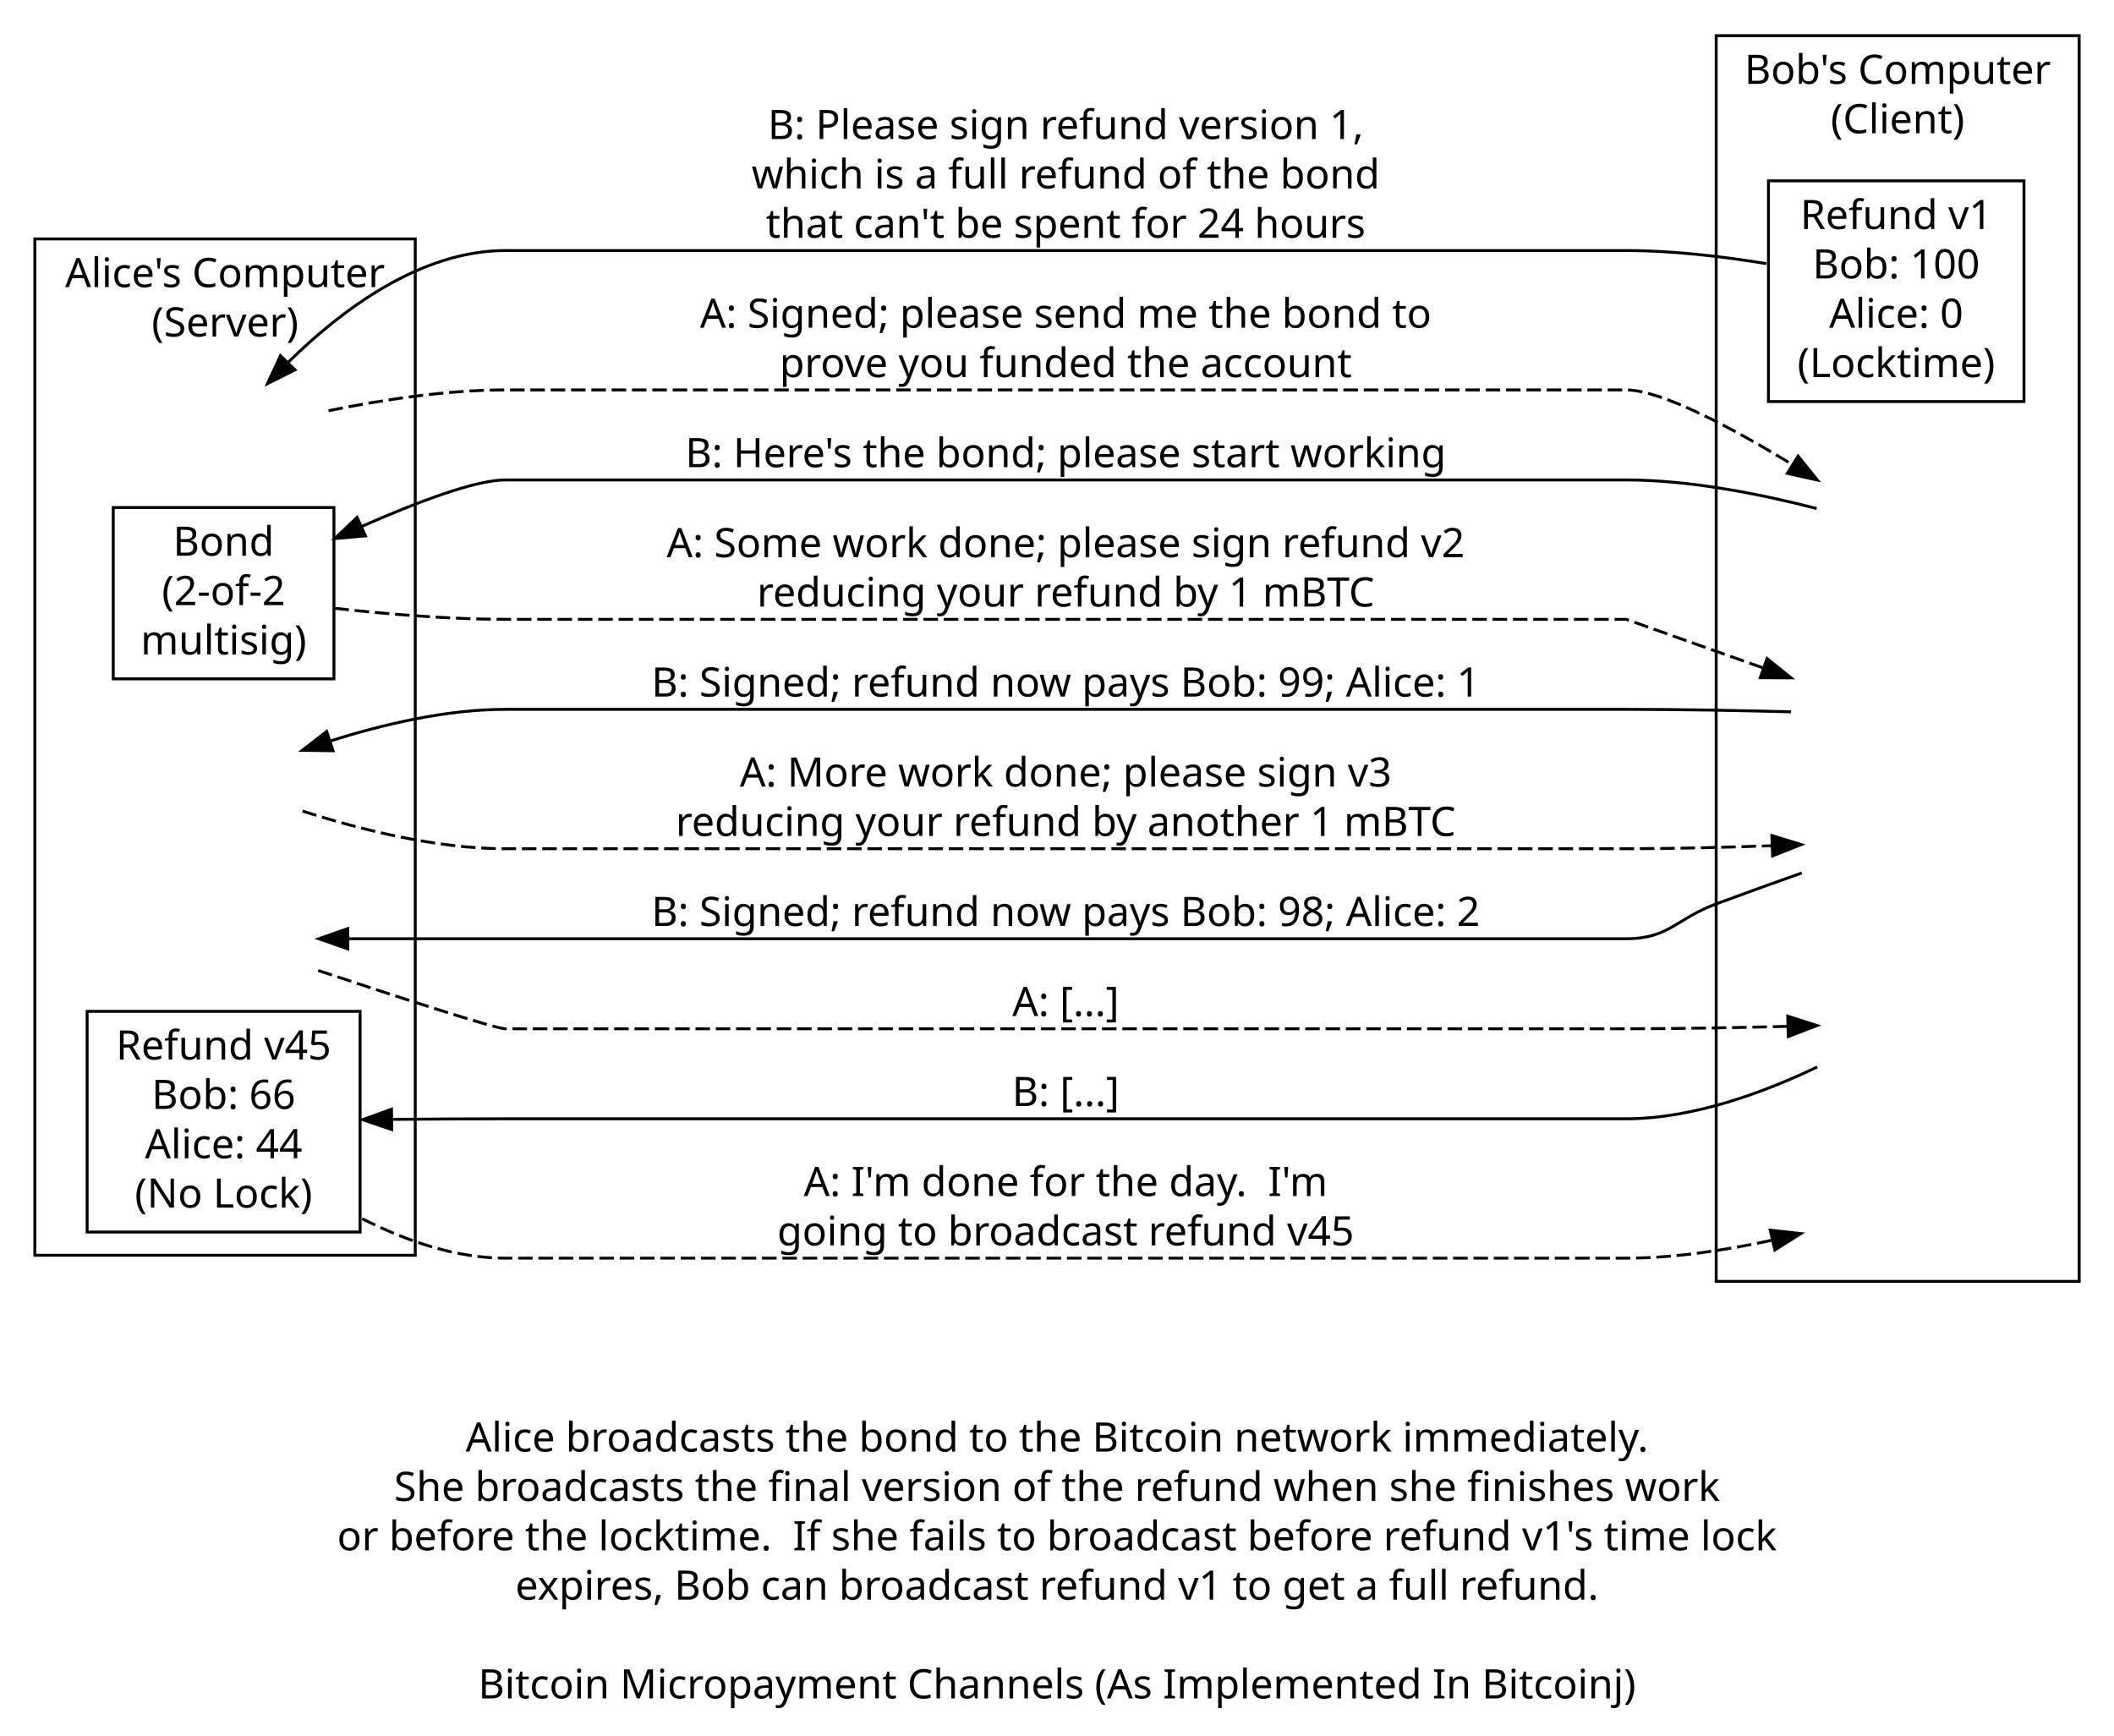
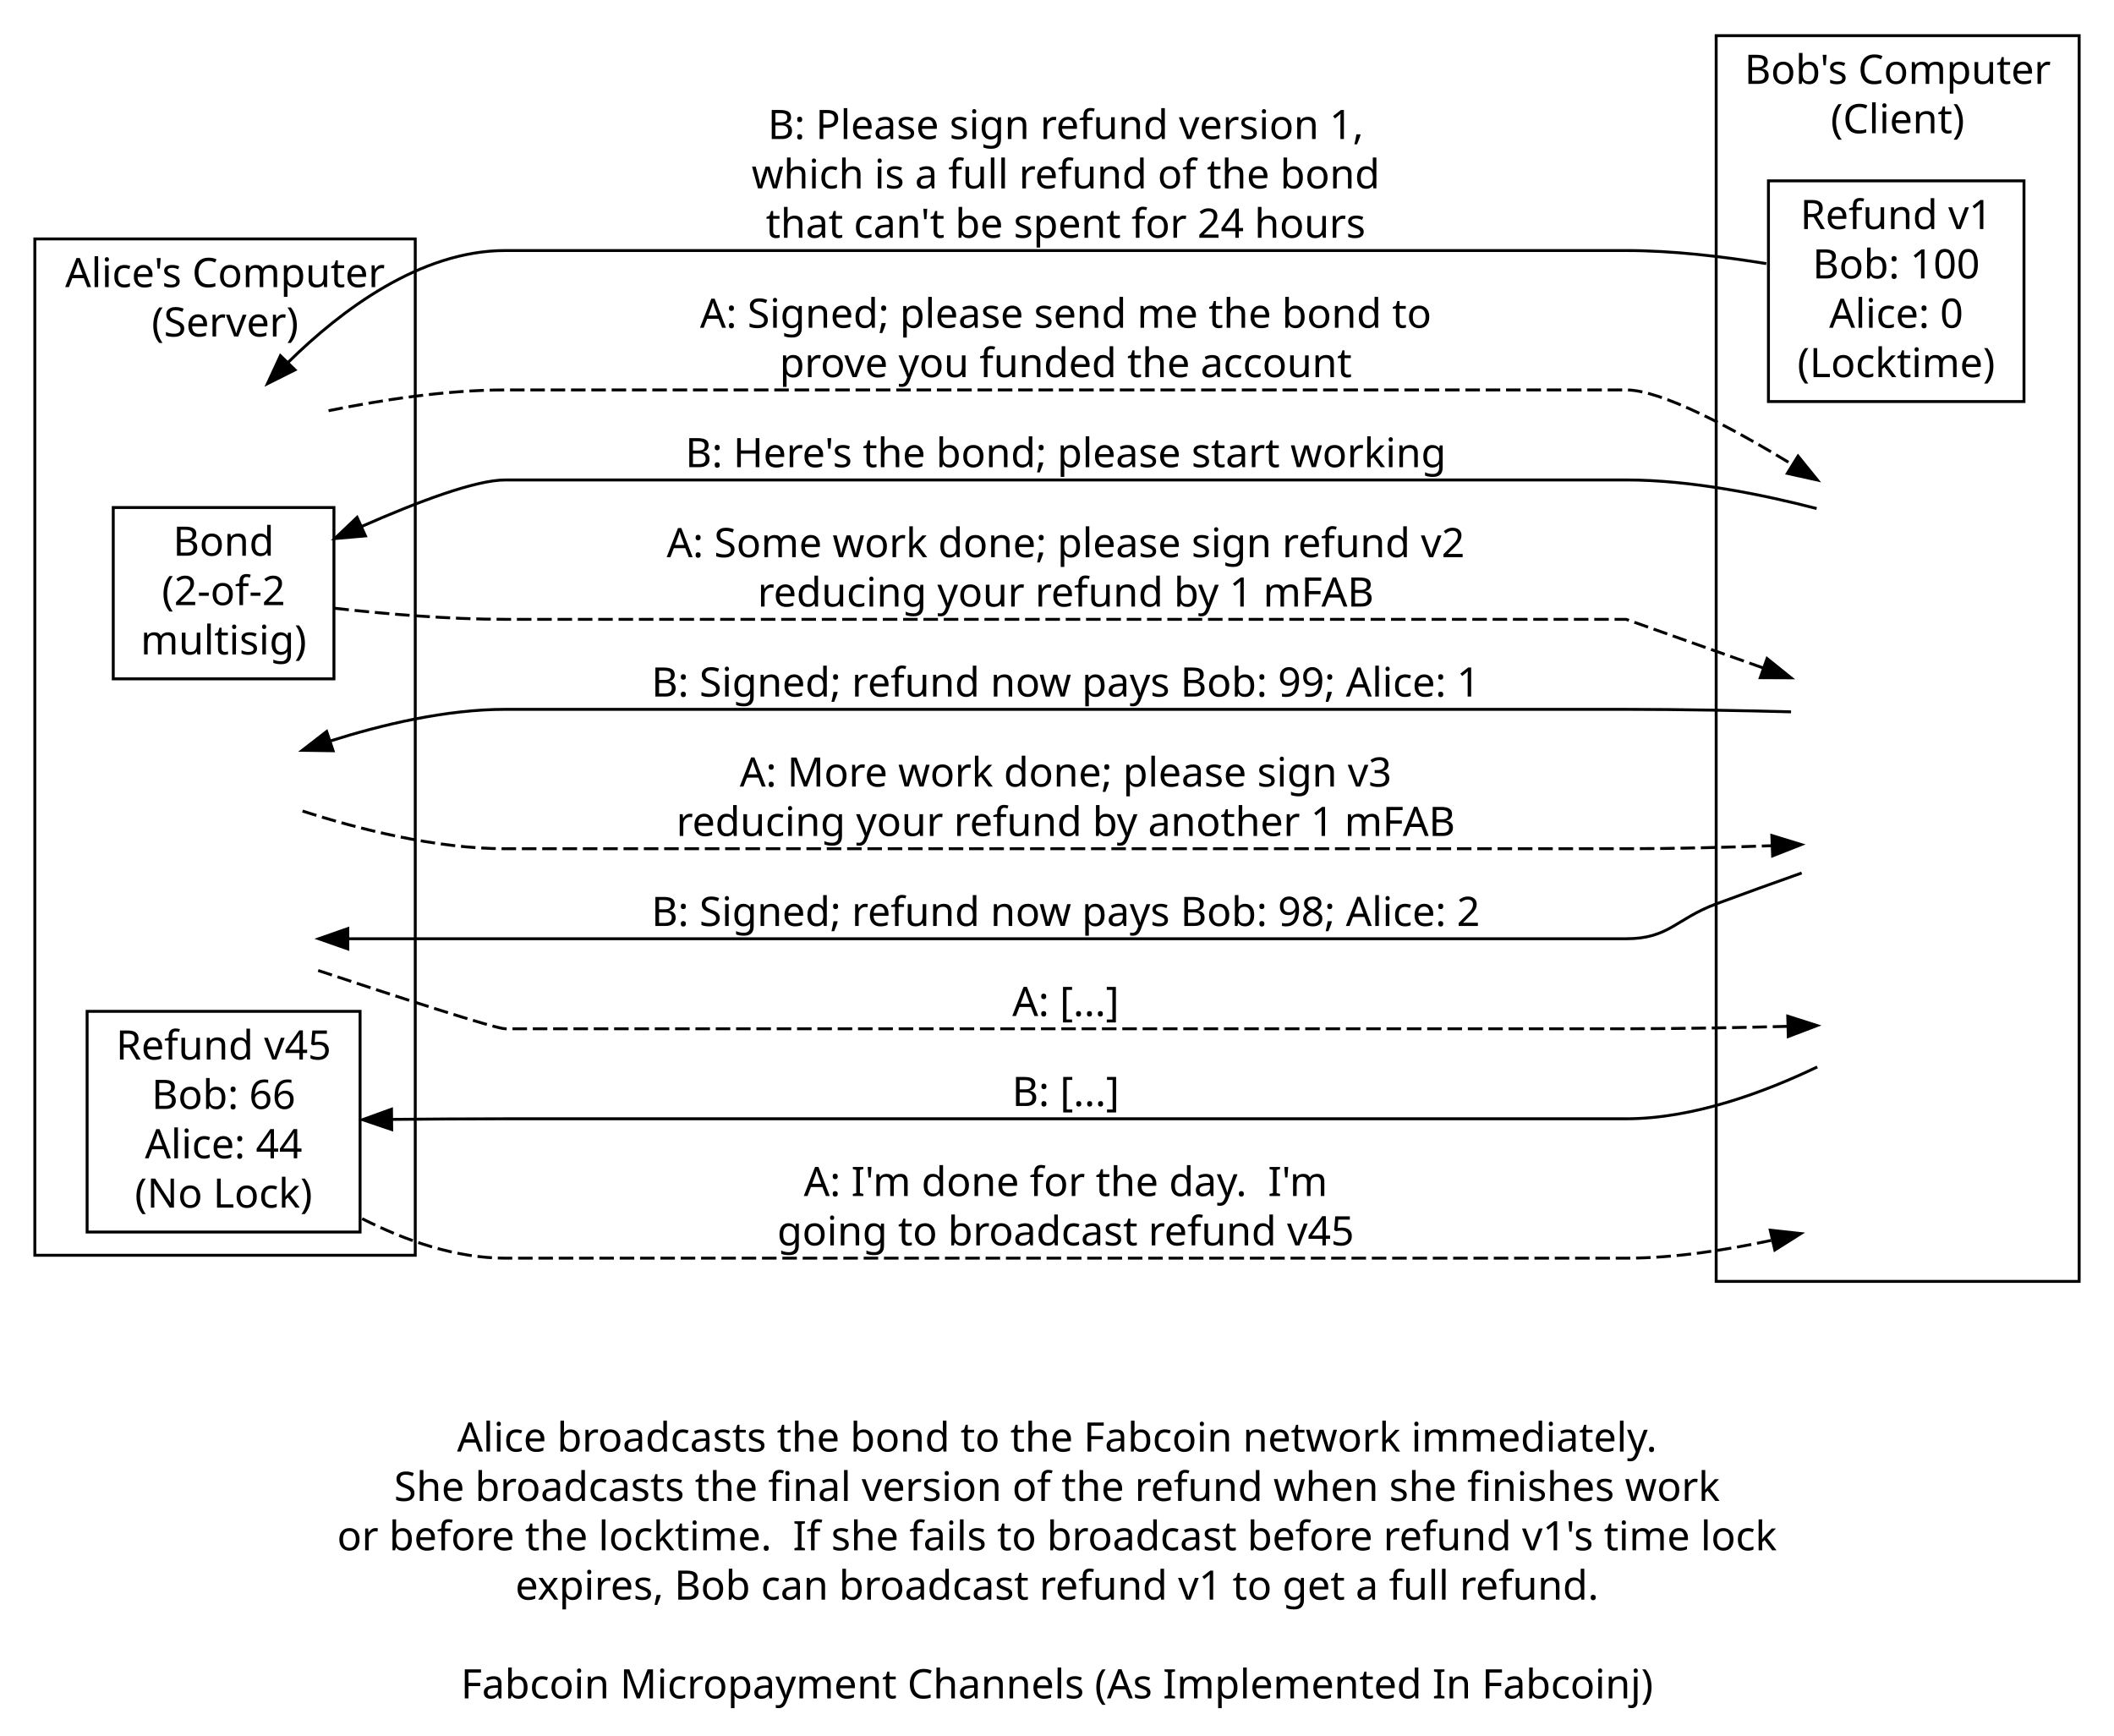
<svg xmlns="http://www.w3.org/2000/svg" width="480pt" height="394pt" viewBox="0.00 0.00 480.00 393.63">
  <g id="graph1" class="graph" transform="scale(0.659341 0.659341) rotate(0) translate(4 593)">
    <polygon fill="white" stroke="white" points="-4,5 -4,-593 725,-593 725,5 -4,5" />
    <text text-anchor="middle" x="360" y="-127.4" font-family="Sans" font-size="14.00"> </text>
    <text text-anchor="middle" x="360" y="-110.4" font-family="Sans" font-size="14.00"> </text>
-     <text text-anchor="middle" x="360" y="-93.4" font-family="Sans" font-size="14.00">Alice broadcasts the bond to the Bitcoin network immediately.</text>
+     <text text-anchor="middle" x="360" y="-93.4" font-family="Sans" font-size="14.00">Alice broadcasts the bond to the Fabcoin network immediately.</text>
    <text text-anchor="middle" x="360" y="-76.4" font-family="Sans" font-size="14.00">She broadcasts the final version of the refund when she finishes work</text>
    <text text-anchor="middle" x="360" y="-59.4" font-family="Sans" font-size="14.00">or before the locktime.  If she fails to broadcast before refund v1's time lock</text>
    <text text-anchor="middle" x="360" y="-42.4" font-family="Sans" font-size="14.00">expires, Bob can broadcast refund v1 to get a full refund.</text>
    <text text-anchor="middle" x="360" y="-25.4" font-family="Sans" font-size="14.00"> </text>
-     <text text-anchor="middle" x="360" y="-8.4" font-family="Sans" font-size="14.00">Bitcoin Micropayment Channels (As Implemented In Bitcoinj)</text>
+     <text text-anchor="middle" x="360" y="-8.4" font-family="Sans" font-size="14.00">Fabcoin Micropayment Channels (As Implemented In Fabcoinj)</text>
    <g id="graph2" class="cluster">
      <polygon fill="none" stroke="black" points="8,-161 8,-511 139,-511 139,-161 8,-161" />
      <text text-anchor="middle" x="73.5" y="-494.4" font-family="Sans" font-size="14.00">Alice's Computer</text>
      <text text-anchor="middle" x="73.5" y="-477.4" font-family="Sans" font-size="14.00">(Server)</text>
    </g>
    <g id="graph3" class="cluster">
      <polygon fill="none" stroke="black" points="587,-152 587,-581 712,-581 712,-152 587,-152" />
      <text text-anchor="middle" x="649.5" y="-564.4" font-family="Sans" font-size="14.00">Bob's Computer</text>
      <text text-anchor="middle" x="649.5" y="-547.4" font-family="Sans" font-size="14.00">(Client)</text>
    </g>
    <g id="edge6" class="edge">
      <path fill="none" stroke="black" stroke-dasharray="5,2" d="M109.156,-451.842C127.301,-455.543 149.689,-459 170,-459 170,-459 170,-459 556,-459 568.056,-459 592.44,-445.948 613.216,-433.316" />
      <polygon fill="black" stroke="black" points="615.193,-436.208 621.852,-427.968 611.508,-430.257 615.193,-436.208" />
      <text text-anchor="middle" x="363" y="-480.4" font-family="Sans" font-size="14.00">A: Signed; please send me the bond to</text>
      <text text-anchor="middle" x="363" y="-463.4" font-family="Sans" font-size="14.00">prove you funded the account</text>
    </g>
    <g id="node3" class="node">
      <polygon fill="none" stroke="black" points="111,-418.5 35,-418.5 35,-359.5 111,-359.5 111,-418.5" />
      <text text-anchor="middle" x="73" y="-401.9" font-family="Sans" font-size="14.00">Bond</text>
      <text text-anchor="middle" x="73" y="-384.9" font-family="Sans" font-size="14.00">(2-of-2</text>
      <text text-anchor="middle" x="73" y="-367.9" font-family="Sans" font-size="14.00">multisig)</text>
    </g>
    <g id="edge10" class="edge">
      <path fill="none" stroke="black" stroke-dasharray="5,2" d="M111.163,-383.817C129.001,-381.816 150.55,-380 170,-380 170,-380 170,-380 556,-380 556,-380 579.688,-371.595 603.153,-363.268" />
      <polygon fill="black" stroke="black" points="604.524,-366.496 612.777,-359.853 602.183,-359.899 604.524,-366.496" />
      <text text-anchor="middle" x="363" y="-401.4" font-family="Sans" font-size="14.00">A: Some work done; please sign refund v2</text>
-       <text text-anchor="middle" x="363" y="-384.4" font-family="Sans" font-size="14.00">reducing your refund by 1 mBTC</text>
+       <text text-anchor="middle" x="363" y="-384.4" font-family="Sans" font-size="14.00">reducing your refund by 1 mFAB</text>
    </g>
    <g id="edge14" class="edge">
      <path fill="none" stroke="black" stroke-dasharray="5,2" d="M100.189,-313.979C119.413,-307.781 145.943,-301 170,-301 170,-301 170,-301 556,-301 572.432,-301 590.488,-301.474 606.284,-302.045" />
      <polygon fill="black" stroke="black" points="606.171,-305.543 616.298,-302.43 606.44,-298.548 606.171,-305.543" />
      <text text-anchor="middle" x="363" y="-322.4" font-family="Sans" font-size="14.00">A: More work done; please sign v3</text>
-       <text text-anchor="middle" x="363" y="-305.4" font-family="Sans" font-size="14.00">reducing your refund by another 1 mBTC</text>
+       <text text-anchor="middle" x="363" y="-305.4" font-family="Sans" font-size="14.00">reducing your refund by another 1 mFAB</text>
    </g>
    <g id="edge18" class="edge">
      <path fill="none" stroke="black" stroke-dasharray="5,2" d="M105.567,-259.071C132.409,-250.145 166.608,-239 170,-239 170,-239 170,-239 556,-239 574.322,-239 594.67,-239.393 611.65,-239.83" />
      <polygon fill="black" stroke="black" points="611.647,-243.331 621.738,-240.105 611.838,-236.334 611.647,-243.331" />
      <text text-anchor="middle" x="363" y="-243.4" font-family="Sans" font-size="14.00">A: [...]</text>
    </g>
    <g id="node6" class="node">
      <polygon fill="none" stroke="black" points="120,-245 26,-245 26,-169 120,-169 120,-245" />
      <text text-anchor="middle" x="73" y="-228.4" font-family="Sans" font-size="14.00">Refund v45</text>
      <text text-anchor="middle" x="73" y="-211.4" font-family="Sans" font-size="14.00">Bob: 66</text>
      <text text-anchor="middle" x="73" y="-194.4" font-family="Sans" font-size="14.00"> Alice: 44</text>
      <text text-anchor="middle" x="73" y="-177.4" font-family="Sans" font-size="14.00">(No Lock)</text>
    </g>
    <g id="edge22" class="edge">
      <path fill="none" stroke="black" stroke-dasharray="5,2" d="M120.721,-173.594C135.792,-165.939 152.971,-160 170,-160 170,-160 170,-160 556,-160 572.593,-160 590.553,-162.796 606.225,-166.184" />
      <polygon fill="black" stroke="black" points="605.626,-169.638 616.156,-168.473 607.198,-162.817 605.626,-169.638" />
      <text text-anchor="middle" x="363" y="-181.4" font-family="Sans" font-size="14.00">A: I'm done for the day.  I'm</text>
      <text text-anchor="middle" x="363" y="-164.4" font-family="Sans" font-size="14.00">going to broadcast refund v45</text>
    </g>
    <g id="node8" class="node">
      <polygon fill="none" stroke="black" points="693,-531 605,-531 605,-455 693,-455 693,-531" />
      <text text-anchor="middle" x="649" y="-514.4" font-family="Sans" font-size="14.00">Refund v1</text>
      <text text-anchor="middle" x="649" y="-497.4" font-family="Sans" font-size="14.00">Bob: 100</text>
      <text text-anchor="middle" x="649" y="-480.4" font-family="Sans" font-size="14.00">Alice: 0</text>
      <text text-anchor="middle" x="649" y="-463.4" font-family="Sans" font-size="14.00">(Locktime)</text>
    </g>
    <g id="edge4" class="edge">
      <path fill="none" stroke="black" d="M604.266,-502.493C589.026,-504.99 571.838,-507 556,-507 170,-507 170,-507 170,-507 140.695,-507 113.418,-486.397 95.301,-468.57" />
      <polygon fill="black" stroke="black" points="97.594,-465.908 88.119,-461.169 92.571,-470.783 97.594,-465.908" />
      <text text-anchor="middle" x="363" y="-545.4" font-family="Sans" font-size="14.00">B: Please sign refund version 1,</text>
      <text text-anchor="middle" x="363" y="-528.4" font-family="Sans" font-size="14.00">which is a full refund of the bond</text>
      <text text-anchor="middle" x="363" y="-511.4" font-family="Sans" font-size="14.00">that can't be spent for 24 hours</text>
    </g>
    <g id="edge8" class="edge">
      <path fill="none" stroke="black" d="M621.597,-418.157C603.215,-422.92 578.366,-428 556,-428 170,-428 170,-428 170,-428 159.783,-428 139.794,-420.458 120.603,-412.007" />
      <polygon fill="black" stroke="black" points="121.847,-408.729 111.292,-407.815 118.973,-415.112 121.847,-408.729" />
      <text text-anchor="middle" x="363" y="-432.4" font-family="Sans" font-size="14.00">B: Here's the bond; please start working</text>
    </g>
    <g id="edge12" class="edge">
      <path fill="none" stroke="black" d="M612.788,-348.14C595.585,-348.589 574.733,-349 556,-349 170,-349 170,-349 170,-349 149.604,-349 127.537,-343.753 109.612,-338.066" />
      <polygon fill="black" stroke="black" points="110.71,-334.743 100.116,-334.893 108.491,-341.382 110.71,-334.743" />
      <text text-anchor="middle" x="363" y="-353.4" font-family="Sans" font-size="14.00">B: Signed; refund now pays Bob: 99; Alice: 1</text>
    </g>
    <g id="edge16" class="edge">
      <path fill="none" stroke="black" d="M616.438,-292.641C606.928,-289.271 596.531,-285.535 587,-282 573.148,-276.863 570.774,-270 556,-270 170,-270 170,-270 170,-270 152.289,-270 132.758,-270 115.893,-270" />
      <polygon fill="black" stroke="black" points="115.776,-266.5 105.776,-270 115.776,-273.5 115.776,-266.5" />
      <text text-anchor="middle" x="363" y="-274.4" font-family="Sans" font-size="14.00">B: Signed; refund now pays Bob: 98; Alice: 2</text>
    </g>
    <g id="edge20" class="edge">
      <path fill="none" stroke="black" d="M621.812,-225.852C603.726,-217.177 579.128,-208 556,-208 170,-208 170,-208 170,-208 157.376,-208 143.828,-207.914 130.979,-207.793" />
      <polygon fill="black" stroke="black" points="130.892,-204.292 120.856,-207.689 130.82,-211.292 130.892,-204.292" />
      <text text-anchor="middle" x="363" y="-212.4" font-family="Sans" font-size="14.00">B: [...]</text>
    </g>
  </g>
</svg>
